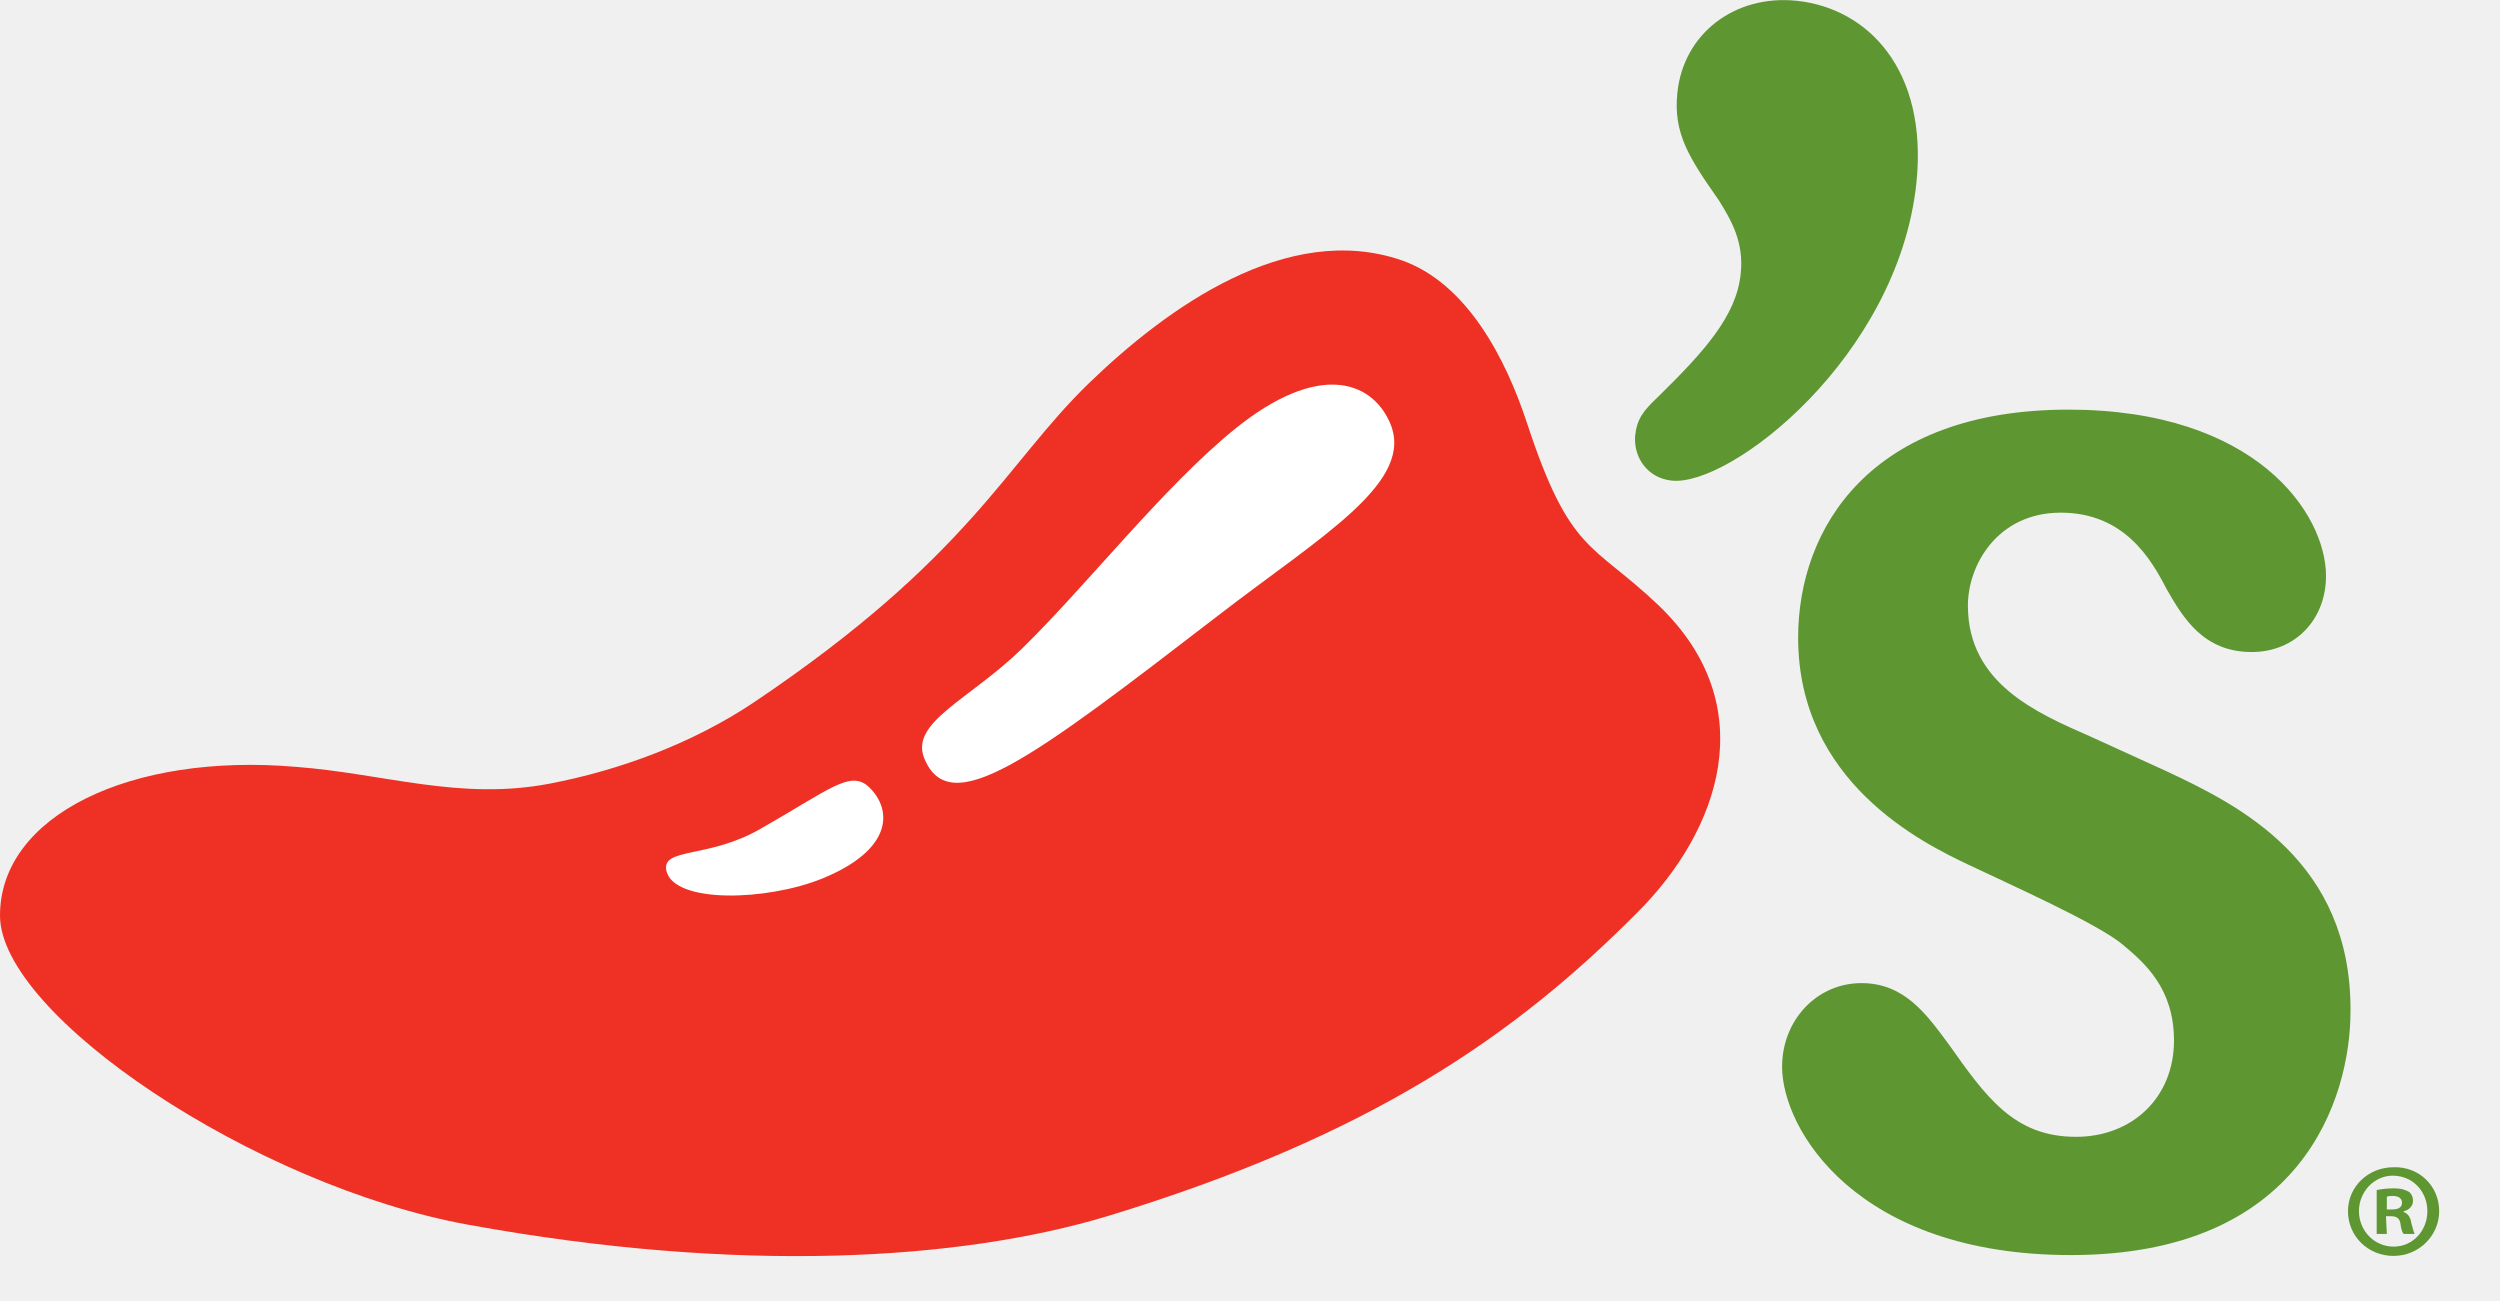
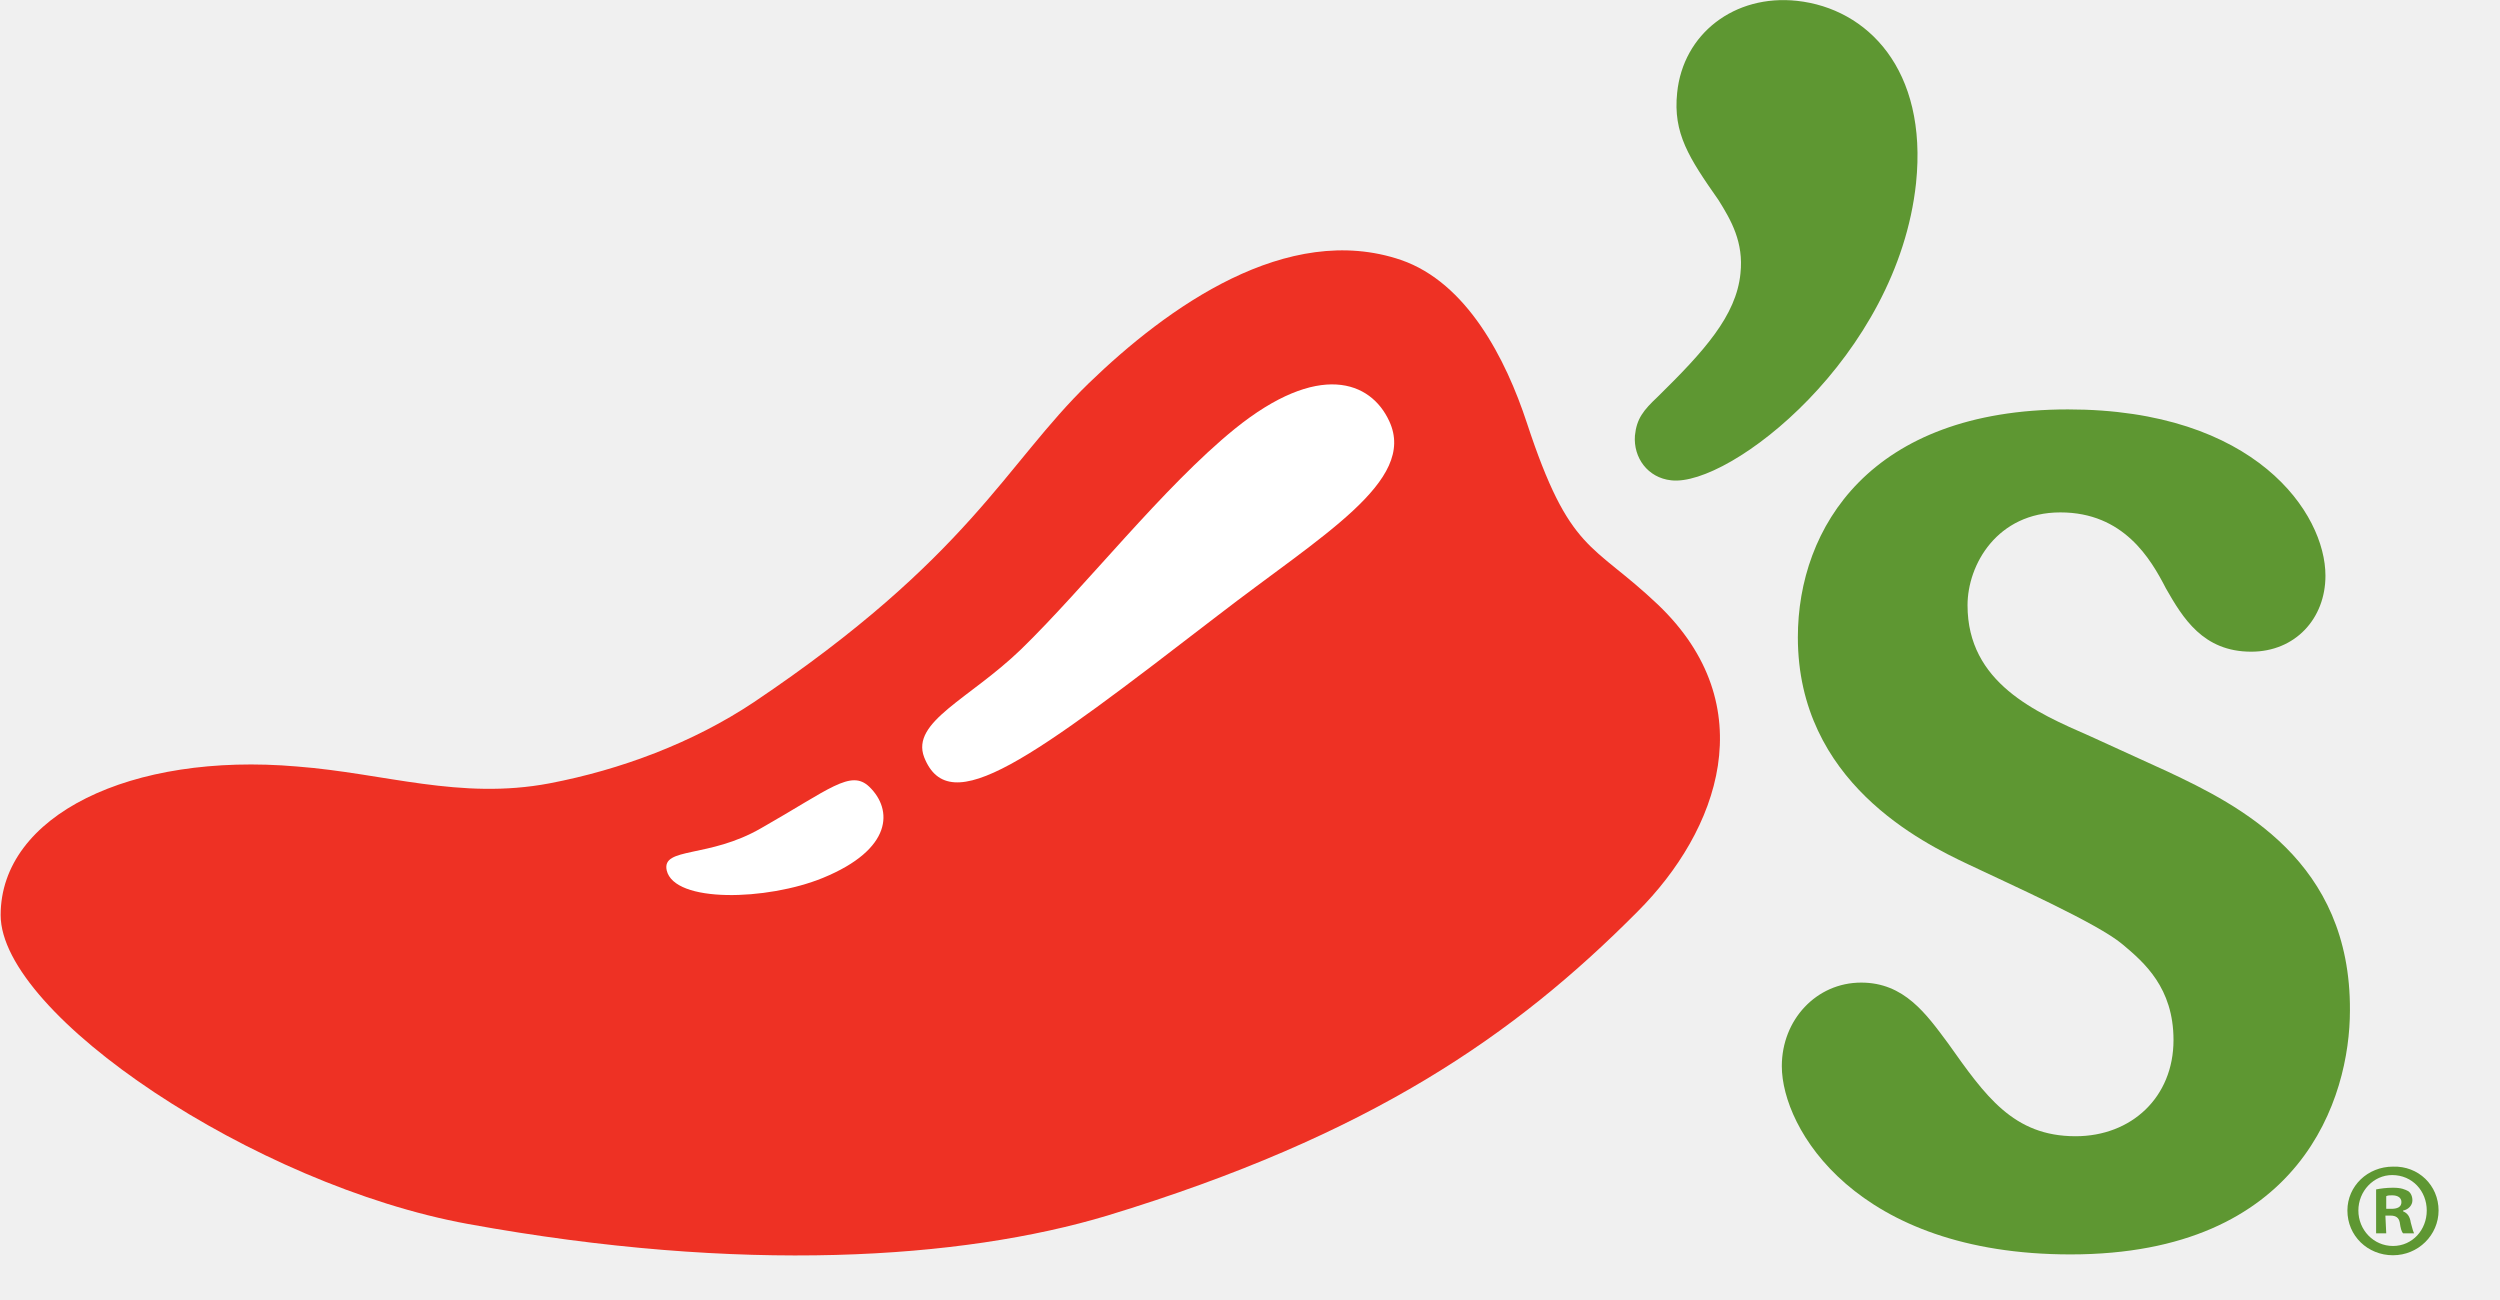
- <svg xmlns="http://www.w3.org/2000/svg" width="296" height="154" fill="none">
+ <svg xmlns="http://www.w3.org/2000/svg" width="800" height="416" viewBox="0 0 296 154" fill="none">
  <path d="M256.7 91.4l-9.2-4.2c-6.4-2.8-14.5-6.3-14.5-15.5 0-4.8 3.5-11 11-11s10.7 5.5 12.5 9c2 3.5 4.4 7.5 10.1 7.5 5.2 0 8.8-3.9 8.8-9 0-7.4-8.3-19.7-30.5-19.7-23.4 0-32 14-32 27 0 17.1 14.7 24.3 20.2 26.9 4.6 2.2 15.4 7 18.3 9.5 2.5 2.1 6 5.1 6 11.3 0 6.8-5 11.4-11.6 11.4-7.4 0-10.7-4.8-15.1-11-2.6-3.5-5.2-7.2-10.3-7.2-5.3 0-9.4 4.4-9.4 9.9 0 7.4 8.8 22.3 34.2 22.3 27.4 0 33.1-18.6 33.1-28.9.1-17.7-13.1-24.3-21.6-28.3zm-50.6-59c.4-3.7-1.1-6.3-2.6-8.7-3.5-5-5.4-7.9-4.9-12.7.7-7 6.8-11.7 14.2-10.9 8.3.9 15.5 8.1 14.1 21.6-2.2 20.6-22.1 36-29 35.2-2.8-.3-4.5-2.7-4.3-5.3.2-2 1-3 2.7-4.6 5.5-5.4 9.3-9.6 9.8-14.6z" fill="#5E9732" />
  <path d="M196.3 71.6c-7.8-7.4-10.4-6-15.5-21.5-2.5-7.6-7.1-16.6-14.9-19.3-13.5-4.6-27.7 5.6-37 14.6C119 55 114.8 66 89.2 83.2 82 88 73.4 91.2 65 92.8c-10.6 2-19.5-1.2-29.9-2C15.4 89.1 0 96.6 0 108.4s30.1 32 55.4 36.6c32.4 5.9 58.4 4.2 75.7-1 31.2-9.5 48.3-21.4 62.8-36 9.6-9.6 15-24.4 2.4-36.4z" fill="#EE3124" />
  <path d="M97.4 104c-6.6 2.7-17.6 3-18.5-.9-.6-2.8 5-1.4 11.2-5 8.1-4.6 10.6-7 12.8-4.9 2.8 2.7 2.8 7.4-5.5 10.8zm46.8-31.1c-22.1 17-31.8 24.4-34.8 16.8-1.6-4.2 5.4-6.9 11.5-12.8 7.7-7.5 16.8-19.2 25.3-26.1 9.9-8 16.1-5.7 18.3-.9 3.3 7.1-8 13.5-20.3 23z" fill="#fff" />
  <path d="M288.8 143.4c0 2.9-2.4 5.3-5.4 5.3s-5.4-2.3-5.4-5.3c0-2.9 2.4-5.2 5.4-5.2 3-.1 5.4 2.2 5.4 5.2zm-9.5 0c0 2.3 1.8 4.2 4.1 4.2s4-1.9 4-4.2-1.7-4.2-4.1-4.2c-2.2 0-4 1.9-4 4.2zm3.3 2.7h-1.2v-5.2c.5-.1 1.2-.2 2-.2 1 0 1.4.2 1.8.4.3.2.5.6.5 1.1 0 .6-.5 1.1-1.1 1.2v.1c.5.2.8.6.9 1.3.2.8.3 1.1.4 1.3h-1.3c-.2-.2-.3-.6-.4-1.3-.1-.5-.4-.8-1.1-.8h-.6l.1 2.1zm0-2.9h.6c.7 0 1.2-.2 1.2-.8 0-.5-.4-.8-1.1-.8-.3 0-.5 0-.7.1v1.5z" fill="#5E9732" />
</svg>
